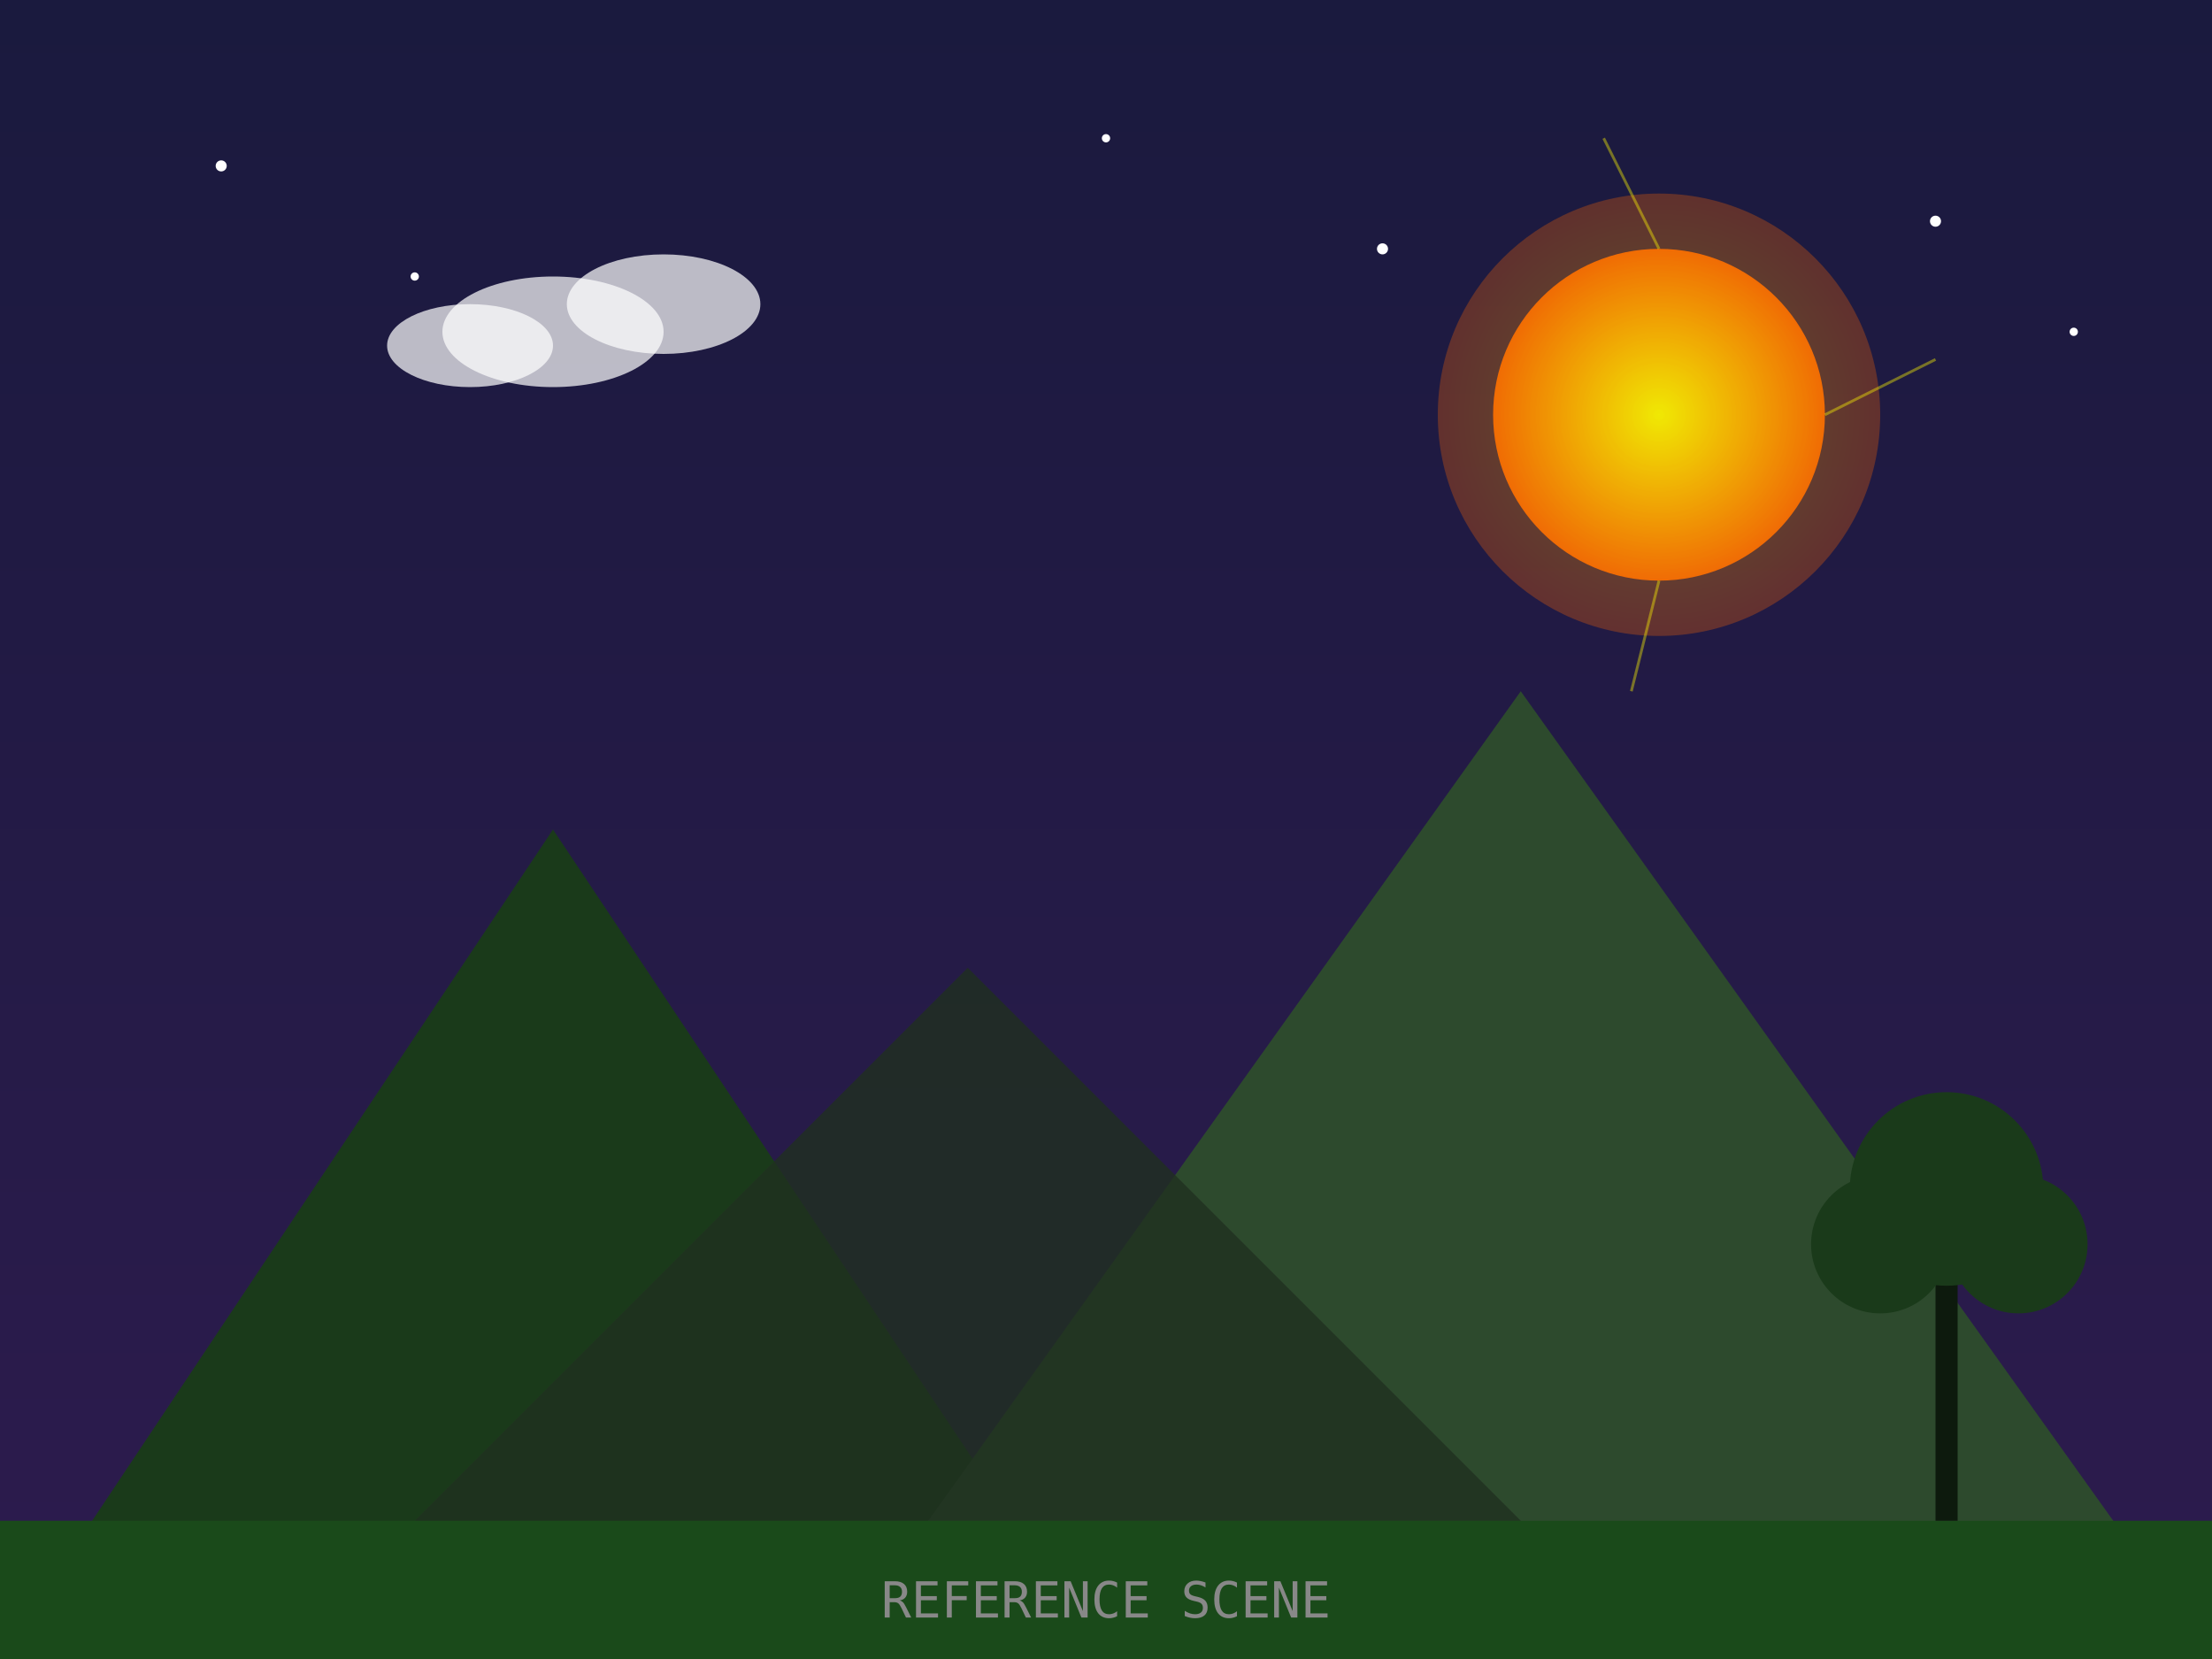
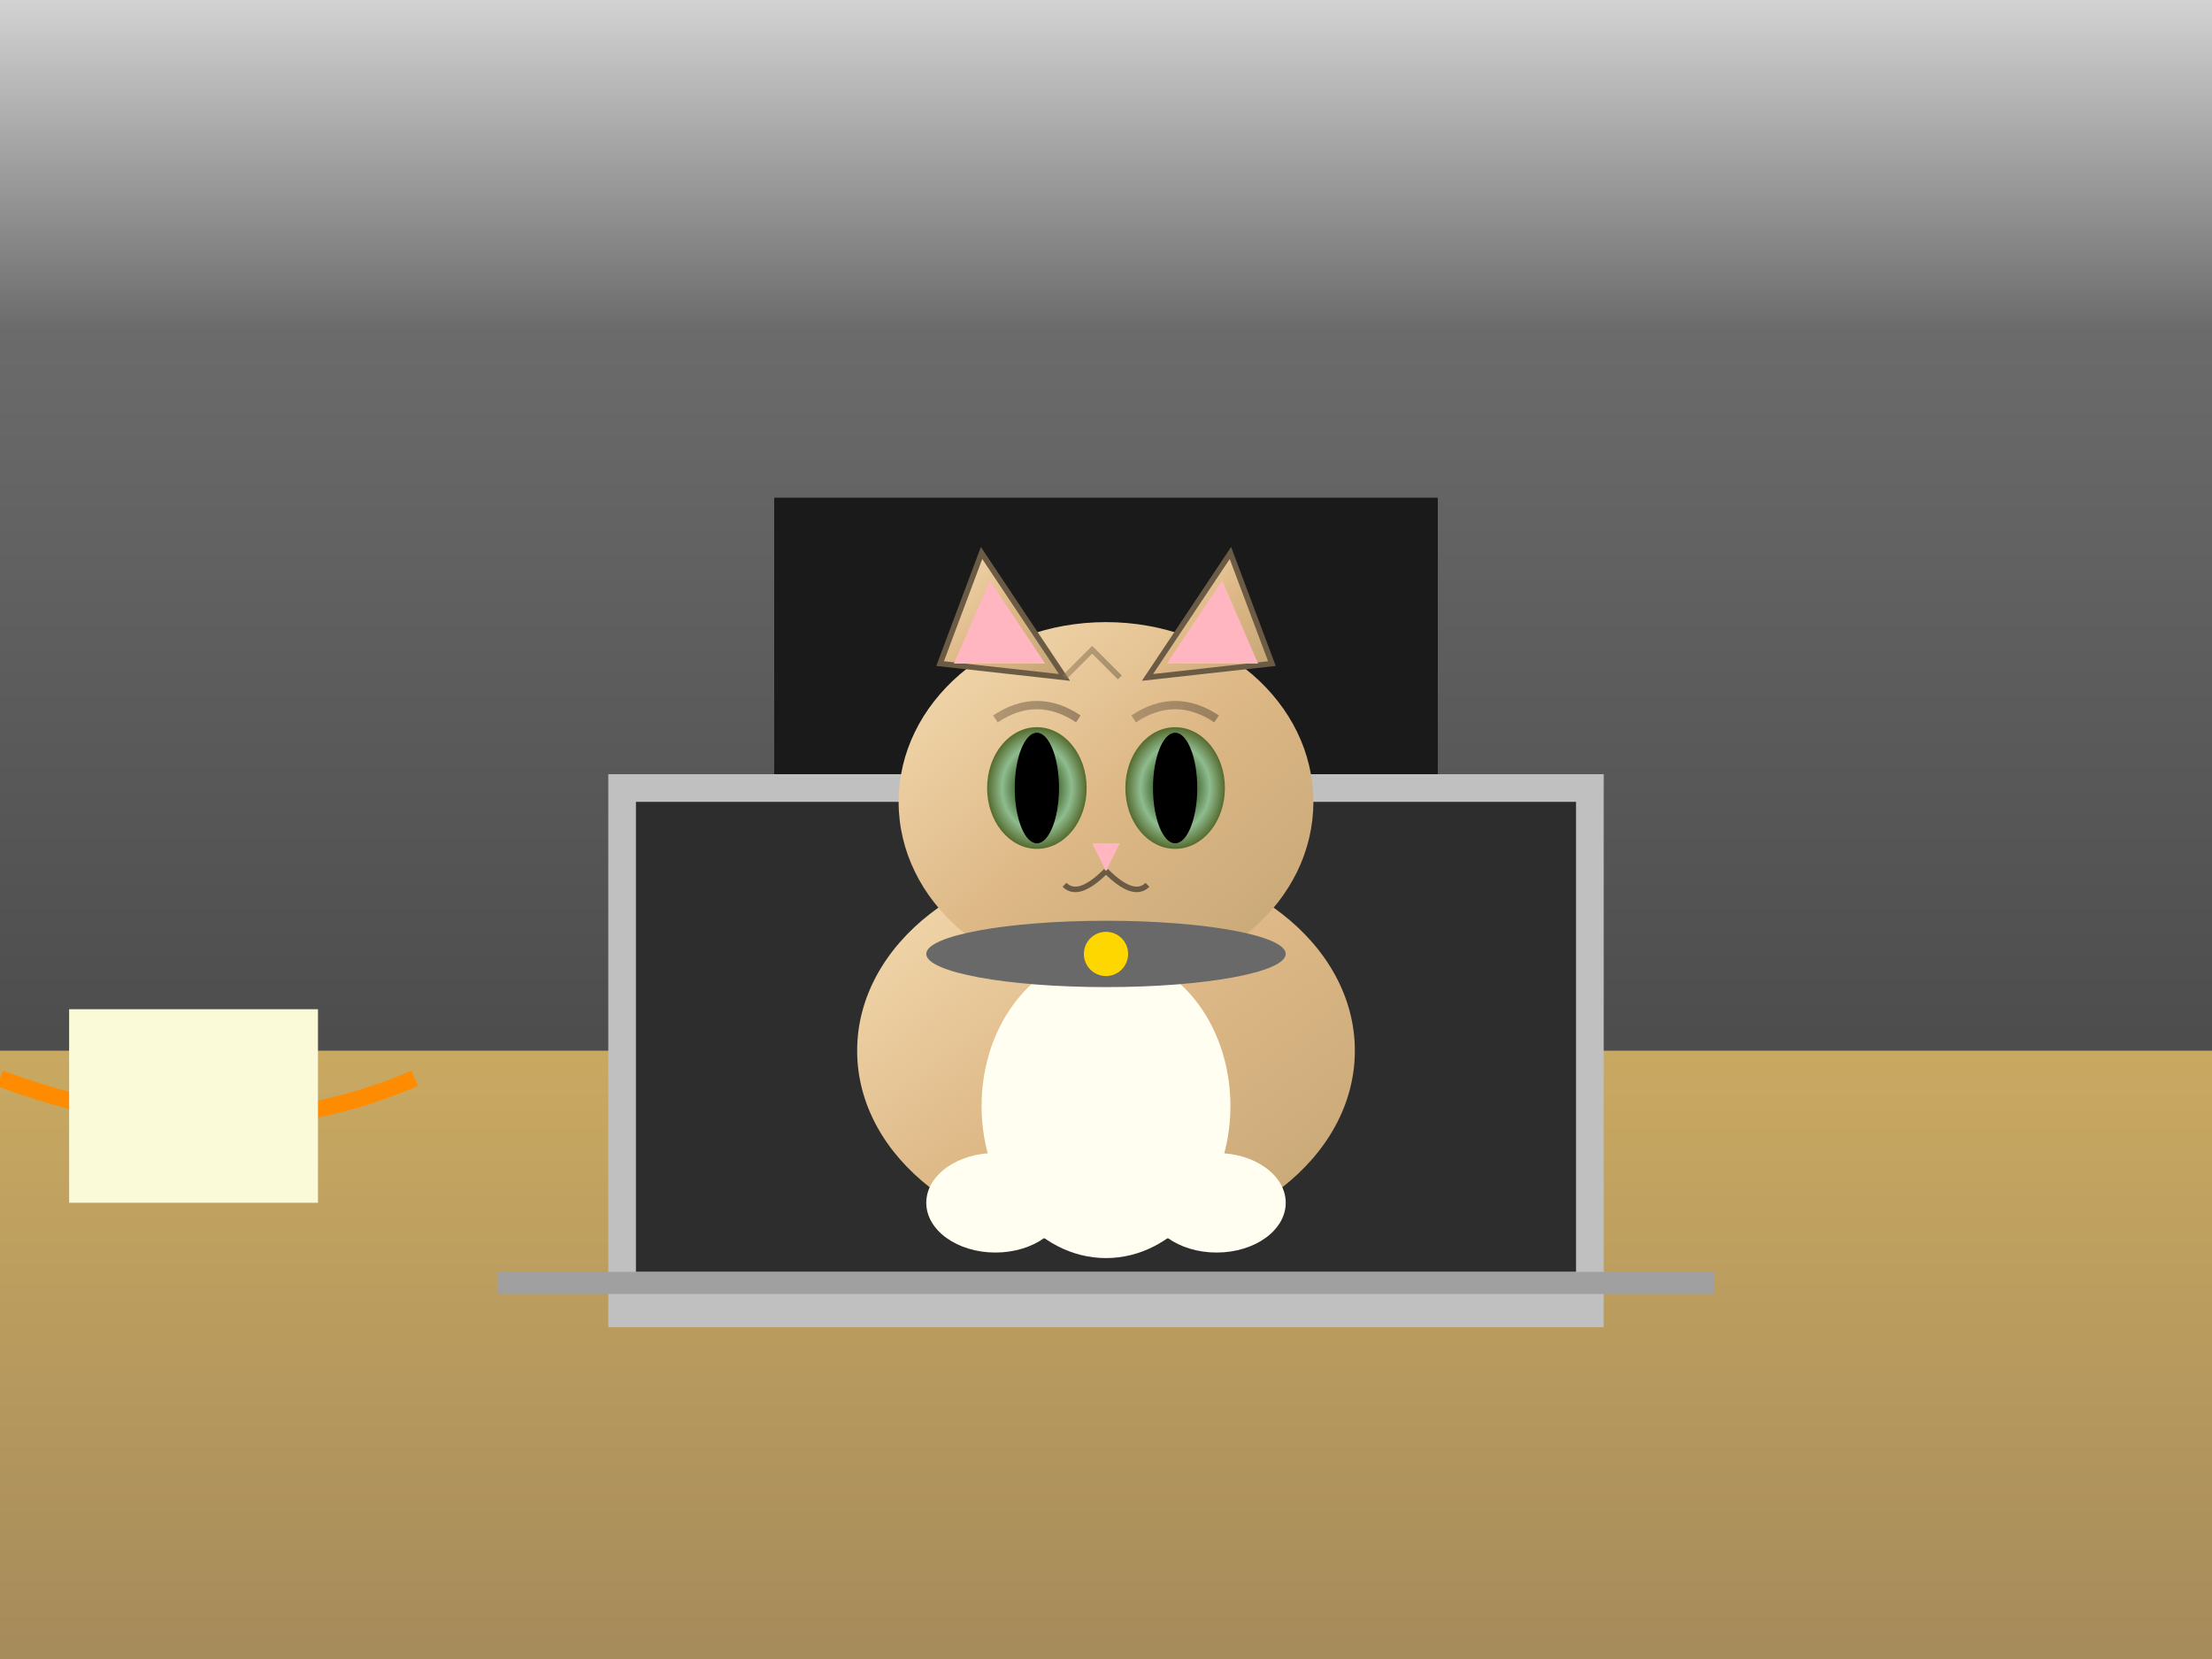
- <svg xmlns="http://www.w3.org/2000/svg" viewBox="0 0 800 600">
+ <svg xmlns="http://www.w3.org/2000/svg" width="800" height="600" viewBox="0 0 800 600">
  <defs>
-     <linearGradient id="sky" x1="0%" y1="0%" x2="0%" y2="100%">
-       <stop offset="0%" style="stop-color:#1a1a3e" />
-       <stop offset="100%" style="stop-color:#2d1b4e" />
+     <linearGradient id="wallGrad" x1="0%" y1="0%" x2="0%" y2="100%">
+       <stop offset="0%" style="stop-color:#d4d4d4;stop-opacity:1" />
+       <stop offset="30%" style="stop-color:#6b6b6b;stop-opacity:1" />
+       <stop offset="100%" style="stop-color:#4a4a4a;stop-opacity:1" />
    </linearGradient>
-     <radialGradient id="sun" cx="50%" cy="50%" r="50%">
-       <stop offset="0%" style="stop-color:#fff700" />
-       <stop offset="100%" style="stop-color:#ff6600" />
+     <linearGradient id="deskGrad" x1="0%" y1="0%" x2="0%" y2="100%">
+       <stop offset="0%" style="stop-color:#c9a961;stop-opacity:1" />
+       <stop offset="100%" style="stop-color:#a68b5b;stop-opacity:1" />
+     </linearGradient>
+     <linearGradient id="catFur" x1="0%" y1="0%" x2="100%" y2="100%">
+       <stop offset="0%" style="stop-color:#f5deb3;stop-opacity:1" />
+       <stop offset="50%" style="stop-color:#deb887;stop-opacity:1" />
+       <stop offset="100%" style="stop-color:#c4a574;stop-opacity:1" />
+     </linearGradient>
+     <linearGradient id="catMarkings" x1="0%" y1="0%" x2="100%" y2="0%">
+       <stop offset="0%" style="stop-color:#8b7355;stop-opacity:1" />
+       <stop offset="100%" style="stop-color:#6b5b45;stop-opacity:1" />
+     </linearGradient>
+     <radialGradient id="eyeGrad">
+       <stop offset="30%" style="stop-color:#2d5016;stop-opacity:1" />
+       <stop offset="70%" style="stop-color:#8fbc8f;stop-opacity:1" />
+       <stop offset="100%" style="stop-color:#556b2f;stop-opacity:1" />
    </radialGradient>
  </defs>
-   <rect width="800" height="600" fill="url(#sky)" />
-   <circle cx="600" cy="150" r="60" fill="url(#sun)" opacity="0.9" />
-   <circle cx="600" cy="150" r="80" fill="url(#sun)" opacity="0.3" />
-   <polygon points="0,600 200,300 400,600" fill="#1a3a1a" />
-   <polygon points="300,600 550,250 800,600" fill="#2d4a2d" />
-   <polygon points="100,600 350,350 600,600" fill="#1f2f1f" opacity="0.8" />
-   <rect y="550" width="800" height="50" fill="#1a4a1a" />
-   <circle cx="80" cy="60" r="2" fill="#fff" />
-   <circle cx="150" cy="100" r="1.5" fill="#fff" />
-   <circle cx="700" cy="80" r="2" fill="#fff" />
-   <circle cx="750" cy="120" r="1.5" fill="#fff" />
-   <circle cx="400" cy="50" r="1.5" fill="#fff" />
-   <circle cx="500" cy="90" r="2" fill="#fff" />
-   <ellipse cx="200" cy="120" rx="40" ry="20" fill="#fff" opacity="0.7" />
-   <ellipse cx="240" cy="110" rx="35" ry="18" fill="#fff" opacity="0.7" />
-   <ellipse cx="170" cy="125" rx="30" ry="15" fill="#fff" opacity="0.7" />
-   <rect x="700" y="450" width="8" height="100" fill="#0d1a0d" />
-   <circle cx="704" cy="430" r="35" fill="#1a3a1a" />
-   <circle cx="680" cy="450" r="25" fill="#1a3a1a" />
-   <circle cx="730" cy="450" r="25" fill="#1a3a1a" />
-   <line x1="600" y1="90" x2="580" y2="50" stroke="#fff700" stroke-width="1" opacity="0.4" />
-   <line x1="660" y1="150" x2="700" y2="130" stroke="#fff700" stroke-width="1" opacity="0.4" />
-   <line x1="600" y1="210" x2="590" y2="250" stroke="#fff700" stroke-width="1" opacity="0.4" />
-   <text x="400" y="585" font-family="monospace" font-size="18" fill="#888" text-anchor="middle">REFERENCE SCENE</text>
+   <rect x="0" y="0" width="800" height="400" fill="url(#wallGrad)" />
+   <rect x="0" y="380" width="800" height="220" fill="url(#deskGrad)" />
+   <rect x="280" y="180" width="240" height="160" fill="#1a1a1a" />
+   <rect x="260" y="340" width="280" height="15" fill="#3a3a3a" />
+   <rect x="220" y="280" width="360" height="200" fill="#c0c0c0" />
+   <rect x="230" y="290" width="340" height="170" fill="#2d2d2d" />
+   <rect x="180" y="460" width="440" height="8" fill="#a0a0a0" />
+   <ellipse cx="400" cy="380" rx="90" ry="70" fill="url(#catFur)" />
+   <ellipse cx="400" cy="400" rx="45" ry="55" fill="#fffef0" />
+   <ellipse cx="400" cy="290" rx="75" ry="65" fill="url(#catFur)" />
+   <polygon points="340,240 355,200 385,245" fill="url(#catFur)" stroke="#6b5b45" stroke-width="2" />
+   <polygon points="345,240 358,210 378,240" fill="#ffb6c1" />
+   <polygon points="415,245 445,200 460,240" fill="url(#catFur)" stroke="#6b5b45" stroke-width="2" />
+   <polygon points="422,240 442,210 455,240" fill="#ffb6c1" />
+   <ellipse cx="375" cy="285" rx="18" ry="22" fill="url(#eyeGrad)" />
+   <ellipse cx="425" cy="285" rx="18" ry="22" fill="url(#eyeGrad)" />
+   <ellipse cx="375" cy="285" rx="8" ry="20" fill="#000" />
+   <ellipse cx="425" cy="285" rx="8" ry="20" fill="#000" />
+   <circle cx="378" cy="280" rx="5" fill="#fff" />
+   <circle cx="428" cy="280" rx="5" fill="#fff" />
+   <polygon points="395,305 405,305 400,315" fill="#ffb6c1" />
+   <path d="M 400 315 Q 390 325 385 320" fill="none" stroke="#6b5b45" stroke-width="2" />
+   <path d="M 400 315 Q 410 325 415 320" fill="none" stroke="#6b5b45" stroke-width="2" />
+   <ellipse cx="400" cy="345" rx="65" ry="12" fill="#696969" />
+   <circle cx="400" cy="345" r="8" fill="#ffd700" />
+   <path d="M 360 260 Q 375 250 390 260" fill="none" stroke="url(#catMarkings)" stroke-width="3" opacity="0.6" />
+   <path d="M 410 260 Q 425 250 440 260" fill="none" stroke="url(#catMarkings)" stroke-width="3" opacity="0.6" />
+   <path d="M 385 245 L 395 235 L 405 245" fill="none" stroke="url(#catMarkings)" stroke-width="2" opacity="0.5" />
+   <ellipse cx="360" cy="435" rx="25" ry="18" fill="#fffef0" />
+   <ellipse cx="440" cy="435" rx="25" ry="18" fill="#fffef0" />
+   <path d="M 0 390 Q 80 420 150 390" fill="none" stroke="#ff8c00" stroke-width="6" />
+   <rect x="30" y="370" width="80" height="60" fill="#f5f5dc" />
+   <rect x="25" y="365" width="90" height="70" fill="#fafad8" />
</svg>
